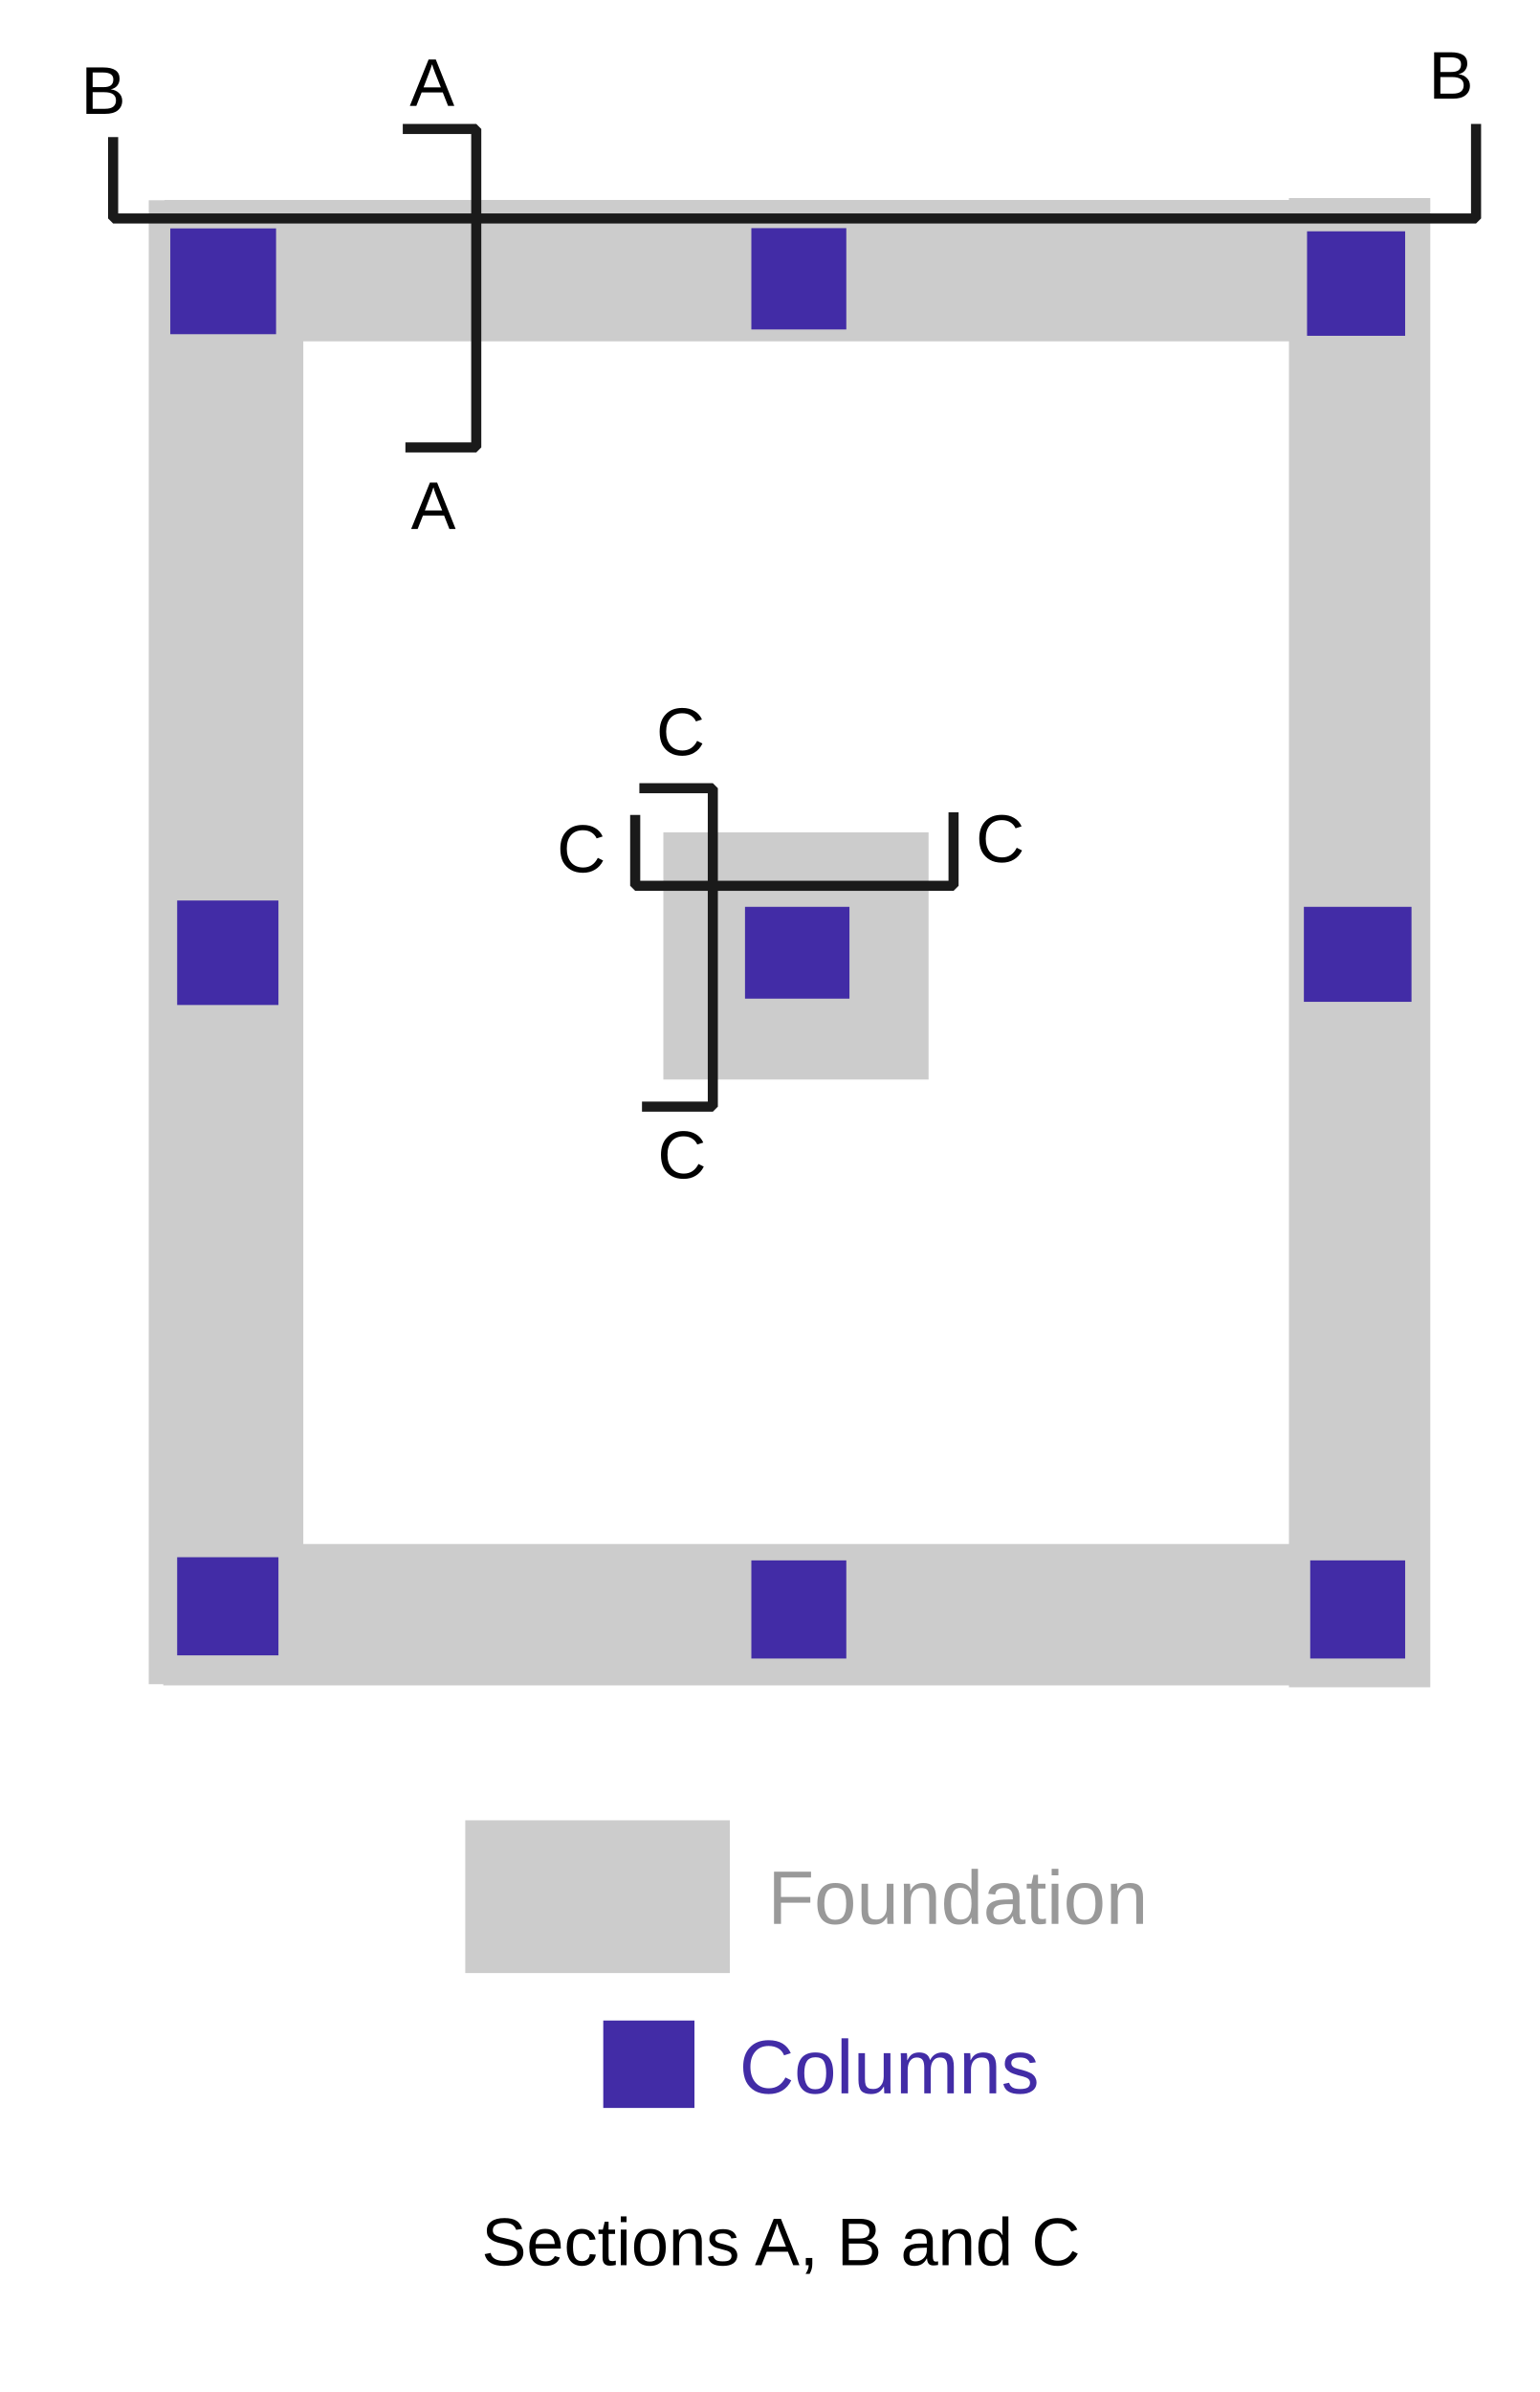
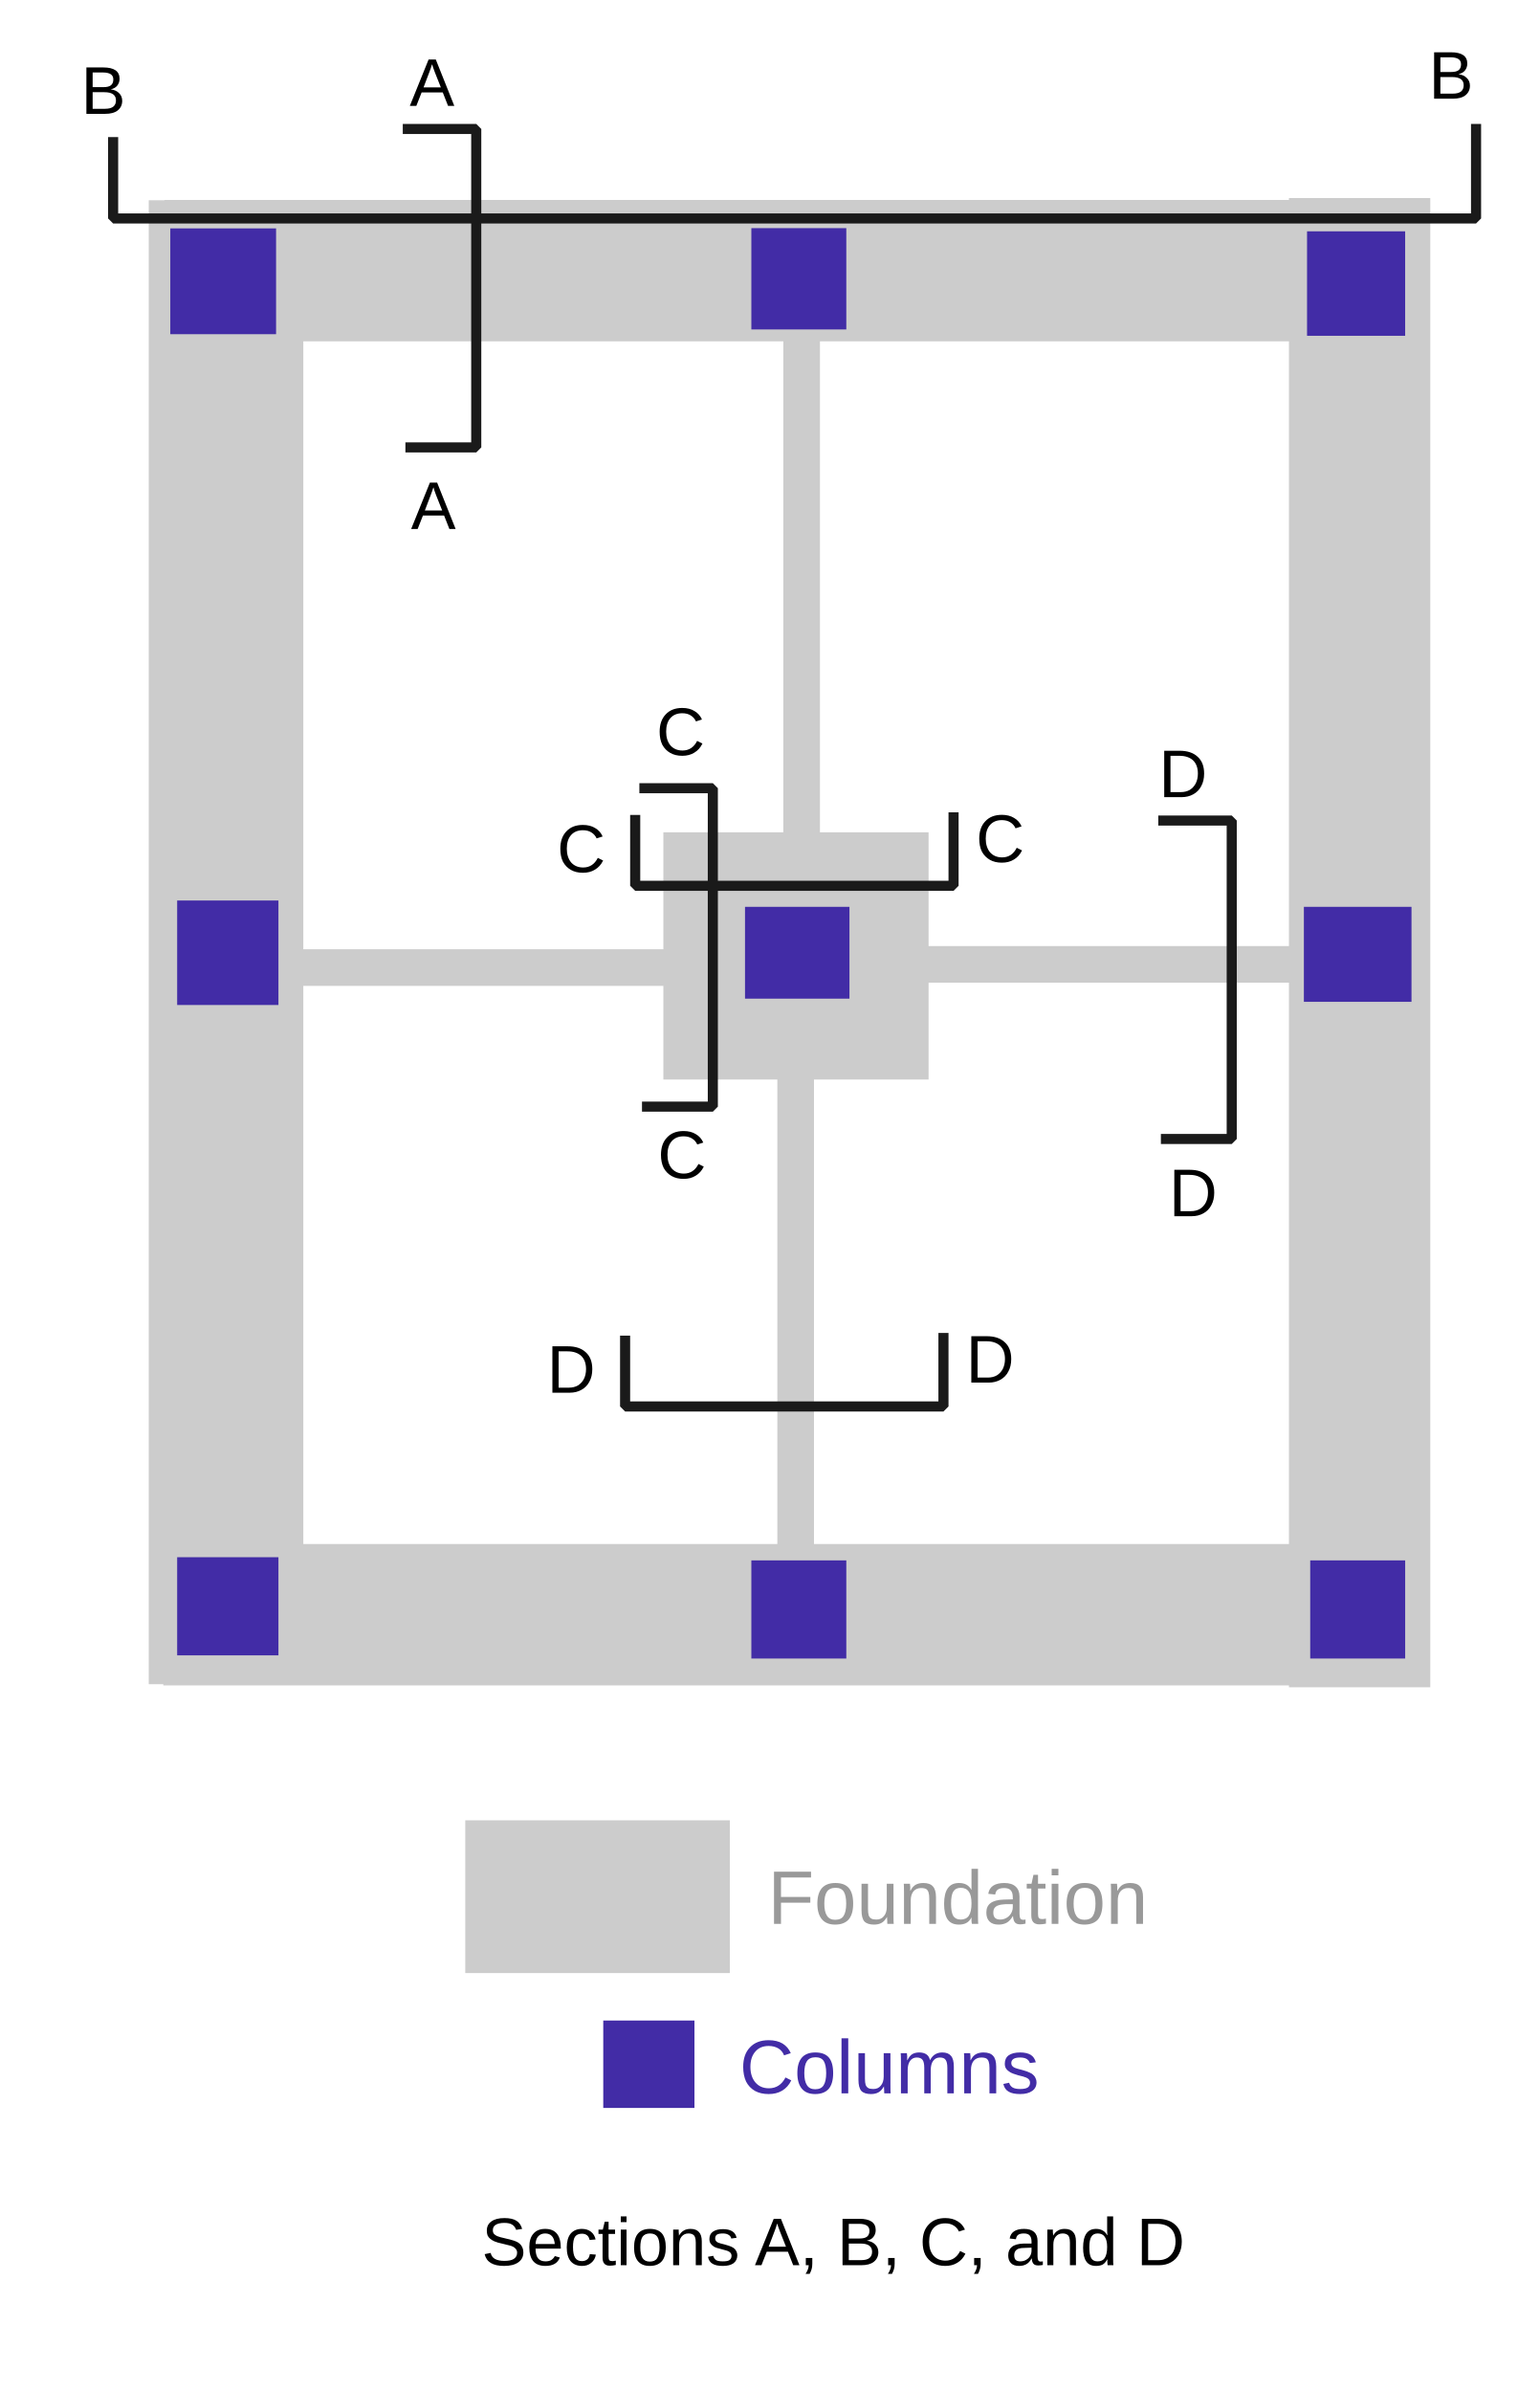
<svg xmlns="http://www.w3.org/2000/svg" width="80.676mm" height="125.344mm" viewBox="0 0 100.043 155.434" version="1.1" id="svg1" xml:space="preserve">
  <defs id="defs1">
    <rect x="355.33" y="672.561" width="143.843" height="24.103" id="rect23" />
  </defs>
  <g id="layer1" transform="translate(-63.12244,-75.29382)">
    <rect style="fill:#cccccc;stroke-width:4.63;stroke-linecap:square;stroke-linejoin:bevel" id="rect17-6" width="81.731" height="9.187" x="73.737" y="175.625" />
    <rect style="fill:#cccccc;stroke-width:4.694;stroke-linecap:square;stroke-linejoin:bevel" id="rect12" width="10.047" height="96.427" x="72.791" y="88.307" />
    <rect style="fill:#cccccc;stroke-width:4.497;stroke-linecap:square;stroke-linejoin:bevel" id="rect12-6" width="9.187" height="96.771" x="146.903" y="88.163" />
    <rect style="fill:#cccccc;stroke-width:4.63;stroke-linecap:square;stroke-linejoin:bevel" id="rect17" width="81.731" height="9.187" x="73.812" y="88.287" />
    <rect style="fill:#cccccc;stroke-width:2.812;stroke-linecap:square;stroke-linejoin:bevel" id="rect17-1" width="17.238" height="16.066" x="106.241" y="129.377" />
    <rect style="fill:#422ca6;stroke-width:1.587;stroke-linecap:square;stroke-linejoin:bevel" id="rect1" width="6.875" height="6.875" x="74.192" y="90.135" />
    <rect style="fill:#422ca6;stroke-width:1.587;stroke-linecap:square;stroke-linejoin:bevel" id="rect2" width="6.377" height="6.789" x="148.08" y="90.325" />
    <rect style="fill:#422ca6;stroke-width:1.587;stroke-linecap:square;stroke-linejoin:bevel" id="rect3" width="6.172" height="6.583" x="111.96" y="90.119" />
    <rect style="fill:#422ca6;stroke-width:1.587;stroke-linecap:square;stroke-linejoin:bevel" id="rect4" width="6.583" height="6.789" x="74.638" y="133.81" />
    <rect style="fill:#422ca6;stroke-width:1.587;stroke-linecap:square;stroke-linejoin:bevel" id="rect5" width="6.789" height="5.966" x="111.548" y="134.221" />
    <rect style="fill:#422ca6;stroke-width:1.587;stroke-linecap:square;stroke-linejoin:bevel" id="rect6" width="6.995" height="6.172" x="147.874" y="134.221" />
    <rect style="fill:#422ca6;stroke-width:1.587;stroke-linecap:square;stroke-linejoin:bevel" id="rect7" width="6.583" height="6.377" x="74.638" y="176.483" />
    <rect style="fill:#422ca6;stroke-width:1.587;stroke-linecap:square;stroke-linejoin:bevel" id="rect8" width="6.172" height="6.377" x="111.96" y="176.689" />
    <rect style="fill:#422ca6;stroke-width:1.587;stroke-linecap:square;stroke-linejoin:bevel" id="rect9" width="6.172" height="6.377" x="148.286" y="176.689" />
    <rect style="fill:#cccccc;stroke-width:2.882;stroke-linecap:square;stroke-linejoin:bevel" id="rect24" width="17.199" height="9.925" x="93.364" y="193.579" />
    <text xml:space="preserve" style="font-size:4.939px;font-family:Arial;-inkscape-font-specification:Arial;fill:#999999;stroke-width:1.587;stroke-linecap:square;stroke-linejoin:bevel" x="113.028" y="200.307" id="text24">
      <tspan id="tspan24" style="stroke-width:1.587" x="113.028" y="200.307">Foundation</tspan>
    </text>
    <rect style="fill:#422ca6;fill-opacity:1;stroke-width:1.906;stroke-linecap:square;stroke-linejoin:bevel" id="rect25" width="5.928" height="5.681" x="102.334" y="206.589" />
    <text xml:space="preserve" style="font-size:4.939px;font-family:Arial;-inkscape-font-specification:Arial;fill:#422ca6;fill-opacity:1;stroke-width:1.587;stroke-linecap:square;stroke-linejoin:bevel" x="111.18" y="211.321" id="text25">
      <tspan id="tspan25" style="stroke-width:1.587" x="111.18" y="211.321">Columns</tspan>
    </text>
    <path style="fill:none;stroke:#1a1a1a;stroke-width:0.656;stroke-linecap:square;stroke-linejoin:bevel" d="m 89.631,83.674 h 4.447 V 104.367 h -4.276" id="path1" />
    <text xml:space="preserve" style="font-size:4.375px;font-family:Arial;-inkscape-font-specification:Arial;fill:#000000;stroke:#1a1a1a;stroke-width:0.656;stroke-linecap:square;stroke-linejoin:bevel" x="89.833" y="109.669" id="text2">
      <tspan id="tspan2" style="fill:#000000;fill-opacity:1;stroke:none;stroke-width:0.656" x="89.833" y="109.669">A</tspan>
    </text>
    <text xml:space="preserve" style="font-size:4.375px;font-family:Arial;-inkscape-font-specification:Arial;fill:#000000;stroke:#1a1a1a;stroke-width:0.656;stroke-linecap:square;stroke-linejoin:bevel" x="89.747" y="82.177" id="text2-6">
      <tspan id="tspan2-0" style="fill:#000000;fill-opacity:1;stroke:none;stroke-width:0.656" x="89.747" y="82.177">A</tspan>
    </text>
    <path style="fill:none;stroke:#1a1a1a;stroke-width:0.656;stroke-linecap:square;stroke-linejoin:bevel" d="m 105.009,126.512 h 4.447 v 20.693 h -4.276" id="path1-3" />
    <path style="fill:none;stroke:#1a1a1a;stroke-width:0.656;stroke-linecap:square;stroke-linejoin:bevel" d="m 125.103,128.406 v 4.447 h -20.693 v -4.276" id="path1-3-7" />
    <text xml:space="preserve" style="font-size:4.375px;font-family:Arial;-inkscape-font-specification:Arial;fill:#000000;stroke:#1a1a1a;stroke-width:0.656;stroke-linecap:square;stroke-linejoin:bevel" x="105.868" y="151.85" id="text2-2">
      <tspan id="tspan2-6" style="fill:#000000;fill-opacity:1;stroke:none;stroke-width:0.656" x="105.868" y="151.85">C</tspan>
    </text>
    <text xml:space="preserve" style="font-size:4.375px;font-family:Arial;-inkscape-font-specification:Arial;fill:#000000;stroke:#1a1a1a;stroke-width:0.656;stroke-linecap:square;stroke-linejoin:bevel" x="105.782" y="124.359" id="text2-6-6">
      <tspan id="tspan2-0-0" style="fill:#000000;fill-opacity:1;stroke:none;stroke-width:0.656" x="105.782" y="124.359">C</tspan>
    </text>
    <text xml:space="preserve" style="font-size:4.375px;font-family:Arial;-inkscape-font-specification:Arial;fill:#000000;stroke:#1a1a1a;stroke-width:0.656;stroke-linecap:square;stroke-linejoin:bevel" x="99.323" y="131.959" id="text2-6-6-5">
      <tspan id="tspan2-0-0-5" style="fill:#000000;fill-opacity:1;stroke:none;stroke-width:0.656" x="99.323" y="131.959">C</tspan>
    </text>
    <text xml:space="preserve" style="font-size:4.375px;font-family:Arial;-inkscape-font-specification:Arial;fill:#000000;stroke:#1a1a1a;stroke-width:0.656;stroke-linecap:square;stroke-linejoin:bevel" x="126.556" y="131.303" id="text2-6-6-7">
      <tspan id="tspan2-0-0-58" style="fill:#000000;fill-opacity:1;stroke:none;stroke-width:0.656" x="126.556" y="131.303">C</tspan>
    </text>
+     <text xml:space="preserve" style="font-size:4.375px;font-family:Arial;-inkscape-font-specification:Arial;fill:#000000;stroke:#1a1a1a;stroke-width:0.656;stroke-linecap:square;stroke-linejoin:bevel" x="98.667" y="165.793" id="text2-6-6-5-5">
+       <tspan id="tspan2-0-0-5-5" style="fill:#000000;fill-opacity:1;stroke:none;stroke-width:0.656" x="98.667" y="165.793">D</tspan>
+     </text>
+     <text xml:space="preserve" style="font-size:4.375px;font-family:Arial;-inkscape-font-specification:Arial;fill:#000000;stroke:#1a1a1a;stroke-width:0.656;stroke-linecap:square;stroke-linejoin:bevel" x="125.899" y="165.136" id="text2-6-6-7-2">
+       <tspan id="tspan2-0-0-58-7" style="fill:#000000;fill-opacity:1;stroke:none;stroke-width:0.656" x="125.899" y="165.136">D</tspan>
+     </text>
    <text xml:space="preserve" style="font-size:4.375px;font-family:Arial;-inkscape-font-specification:Arial;fill:#000000;stroke:#1a1a1a;stroke-width:0.656;stroke-linecap:square;stroke-linejoin:bevel" x="68.378" y="82.691" id="text2-62">
      <tspan id="tspan2-2" style="fill:#000000;fill-opacity:1;stroke:none;stroke-width:0.656" x="68.378" y="82.691">B</tspan>
    </text>
    <text xml:space="preserve" style="font-size:4.375px;font-family:Arial;-inkscape-font-specification:Arial;fill:#000000;stroke:#1a1a1a;stroke-width:0.656;stroke-linecap:square;stroke-linejoin:bevel" x="155.982" y="81.706" id="text2-62-8">
      <tspan id="tspan2-2-5" style="fill:#000000;fill-opacity:1;stroke:none;stroke-width:0.656" x="155.982" y="81.706">B</tspan>
    </text>
    <path style="fill:none;stroke:#1a1a1a;stroke-width:0.656;stroke-linecap:square;stroke-linejoin:bevel" d="M 70.476,84.529 V 89.489 H 159.065 V 83.674" id="path2" />
    <text xml:space="preserve" style="font-size:4.375px;font-family:Arial;-inkscape-font-specification:Arial;fill:#000000;stroke:#1a1a1a;stroke-width:0.656;stroke-linecap:square;stroke-linejoin:bevel" x="94.42" y="222.487" id="text2-62-5">
-       <tspan id="tspan2-2-8" style="fill:#000000;fill-opacity:1;stroke:none;stroke-width:0.656" x="94.42" y="222.487">Sections A, B and C</tspan>
+       <tspan id="tspan2-2-8" style="fill:#000000;fill-opacity:1;stroke:none;stroke-width:0.656" x="94.42" y="222.487">Sections A, B, C, and D</tspan>
    </text>
+     <rect style="fill:#cccccc;fill-opacity:1;stroke-width:0.668;stroke-linecap:square;stroke-linejoin:bevel" id="rect10" width="2.381" height="32.81" x="114.038" y="96.982" />
+     <rect style="fill:#cccccc;fill-opacity:1;stroke-width:0.668;stroke-linecap:square;stroke-linejoin:bevel" id="rect10-2" width="2.381" height="32.81" x="113.65" y="142.882" />
+     <rect style="fill:#cccccc;fill-opacity:1;stroke-width:0.597;stroke-linecap:square;stroke-linejoin:bevel" id="rect10-2-9" width="2.381" height="26.248" x="-139.151" y="121.074" transform="rotate(-90)" />
+     <rect style="fill:#cccccc;fill-opacity:1;stroke-width:0.597;stroke-linecap:square;stroke-linejoin:bevel" id="rect10-2-9-7" width="2.381" height="26.248" x="-139.357" y="81.824" transform="rotate(-90)" />
+     <path style="fill:none;stroke:#1a1a1a;stroke-width:0.656;stroke-linecap:square;stroke-linejoin:bevel" d="m 124.447,162.24 v 4.447 h -20.693 v -4.276" id="path1-3-7-9" />
+     <text xml:space="preserve" style="font-size:4.375px;font-family:Arial;-inkscape-font-specification:Arial;fill:#000000;stroke:#1a1a1a;stroke-width:0.656;stroke-linecap:square;stroke-linejoin:bevel" x="139.092" y="154.326" id="text2-6-6-5-5-0">
+       <tspan id="tspan2-0-0-5-5-8" style="fill:#000000;fill-opacity:1;stroke:none;stroke-width:0.656" x="139.092" y="154.326">D</tspan>
+     </text>
+     <text xml:space="preserve" style="font-size:4.375px;font-family:Arial;-inkscape-font-specification:Arial;fill:#000000;stroke:#1a1a1a;stroke-width:0.656;stroke-linecap:square;stroke-linejoin:bevel" x="138.436" y="127.094" id="text2-6-6-7-2-6">
+       <tspan id="tspan2-0-0-58-7-2" style="fill:#000000;fill-opacity:1;stroke:none;stroke-width:0.656" x="138.436" y="127.094">D</tspan>
+     </text>
+     <path style="fill:none;stroke:#1a1a1a;stroke-width:0.656;stroke-linecap:square;stroke-linejoin:bevel" d="m 138.737,128.613 h 4.447 v 20.693 h -4.276" id="path1-3-7-9-8" />
  </g>
</svg>
